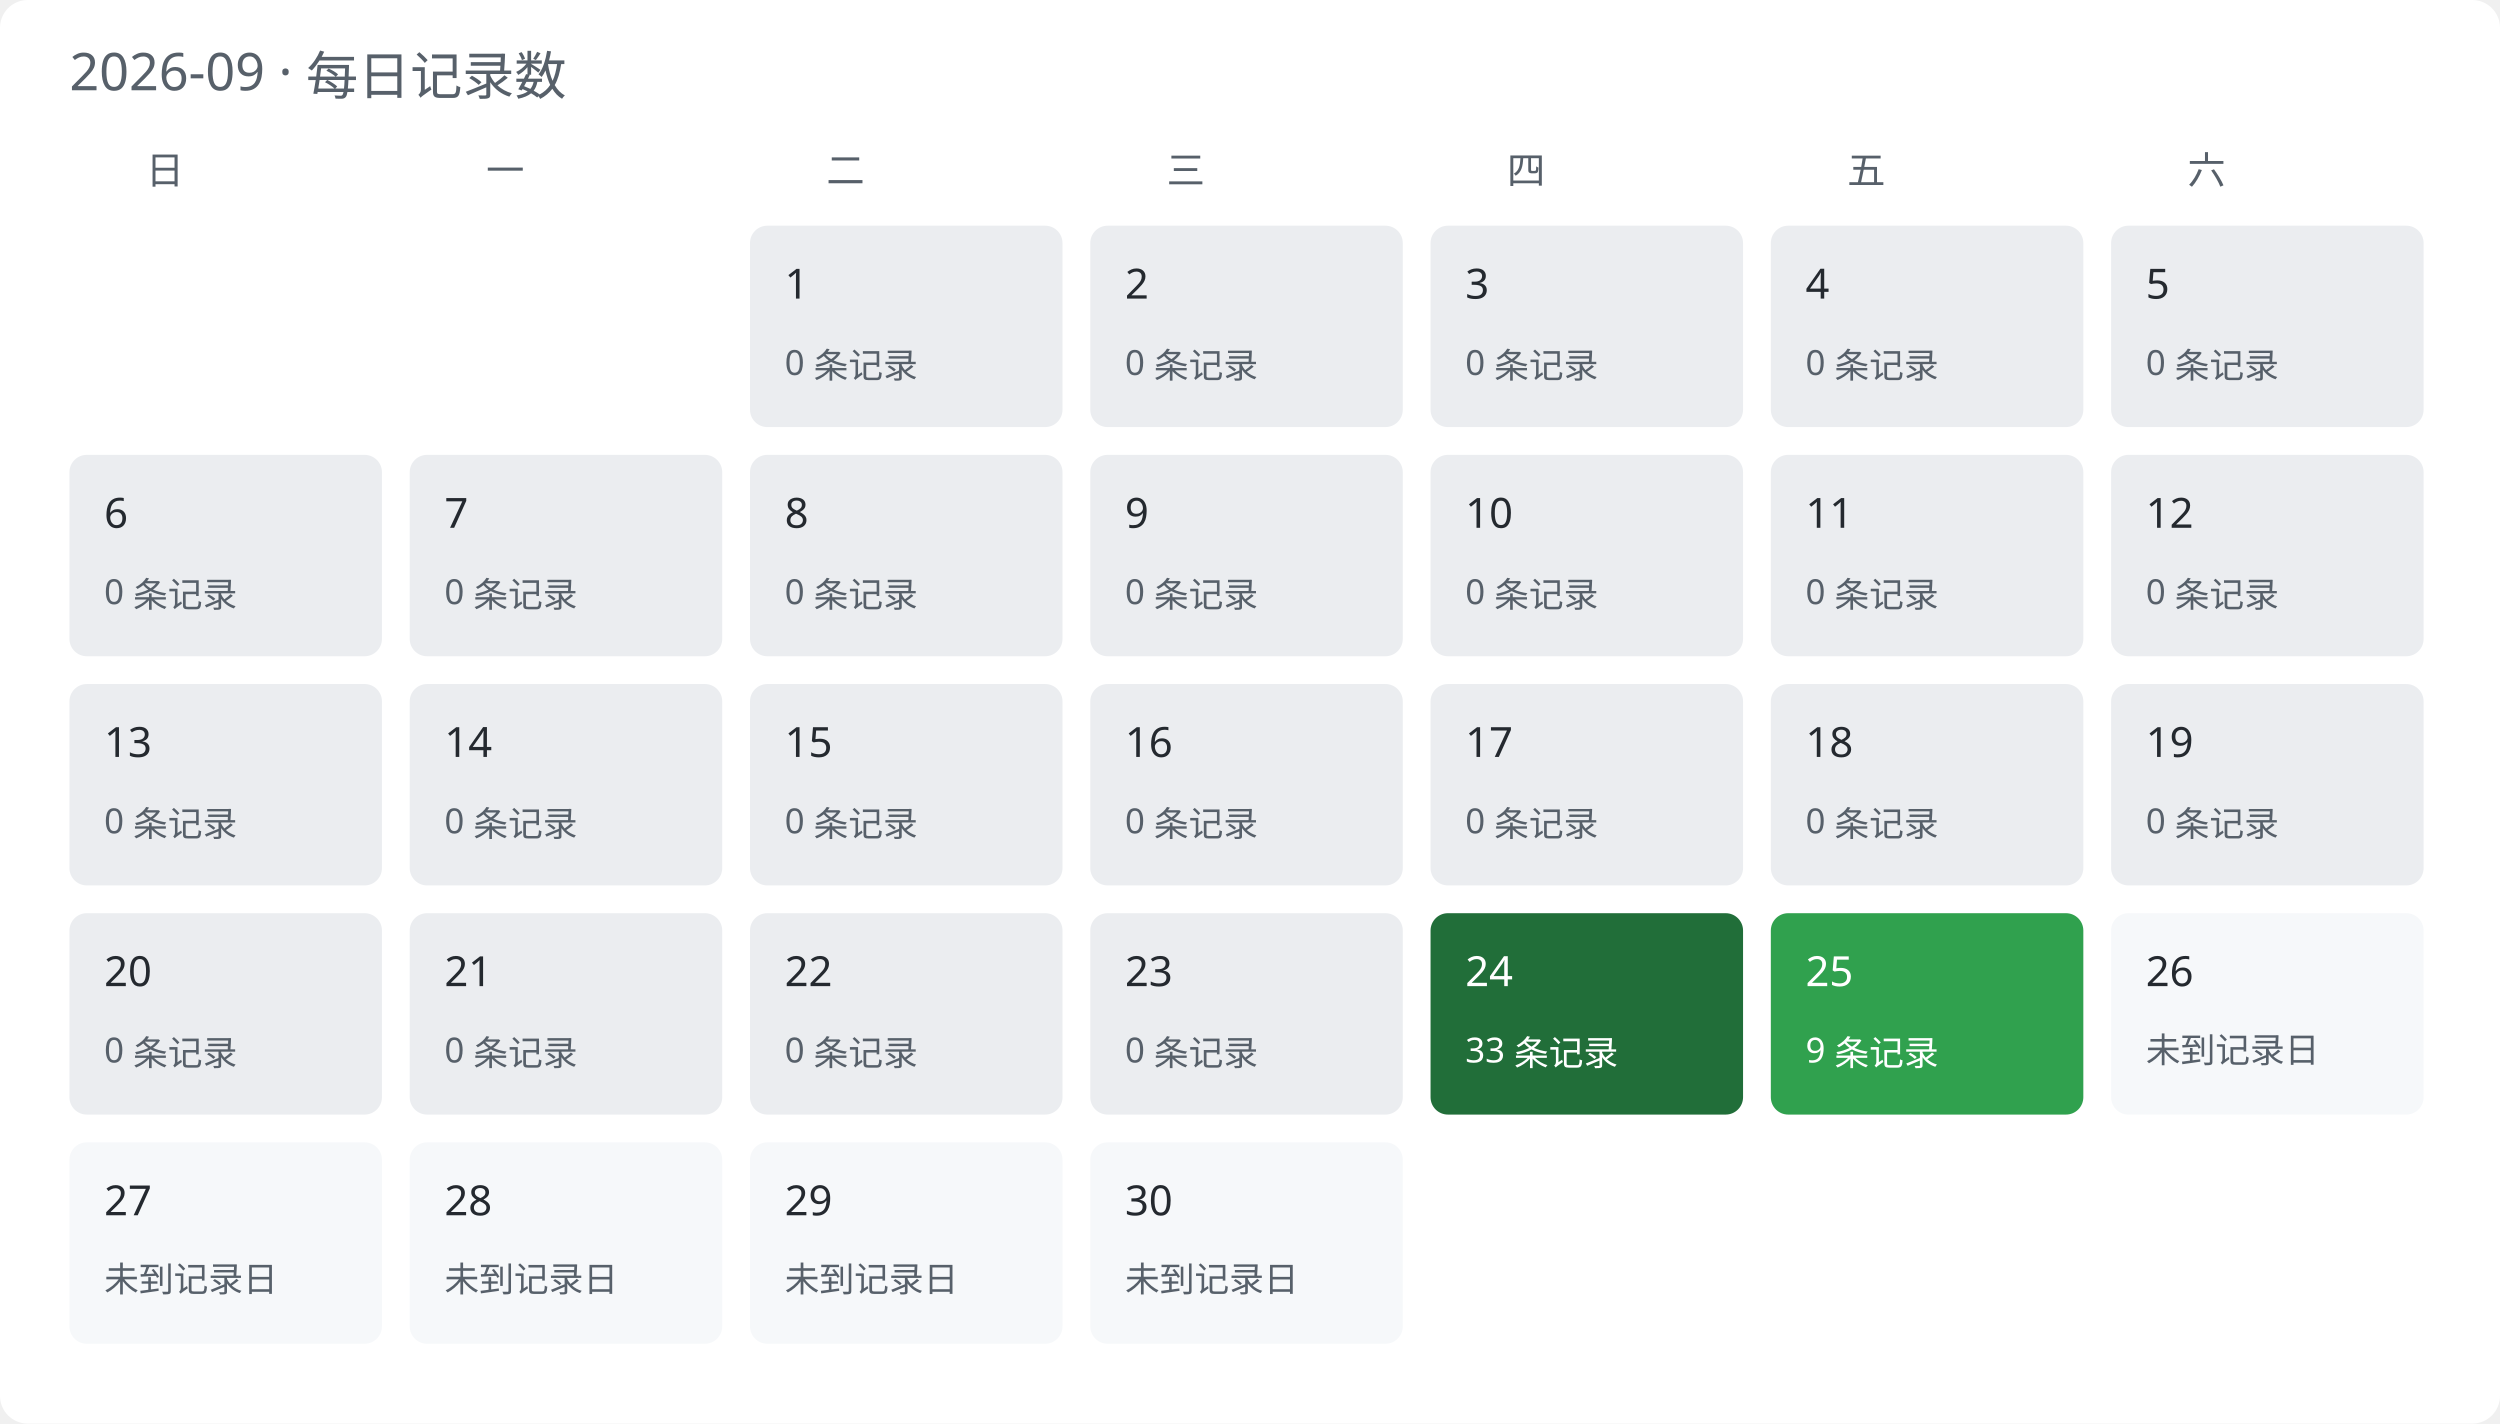
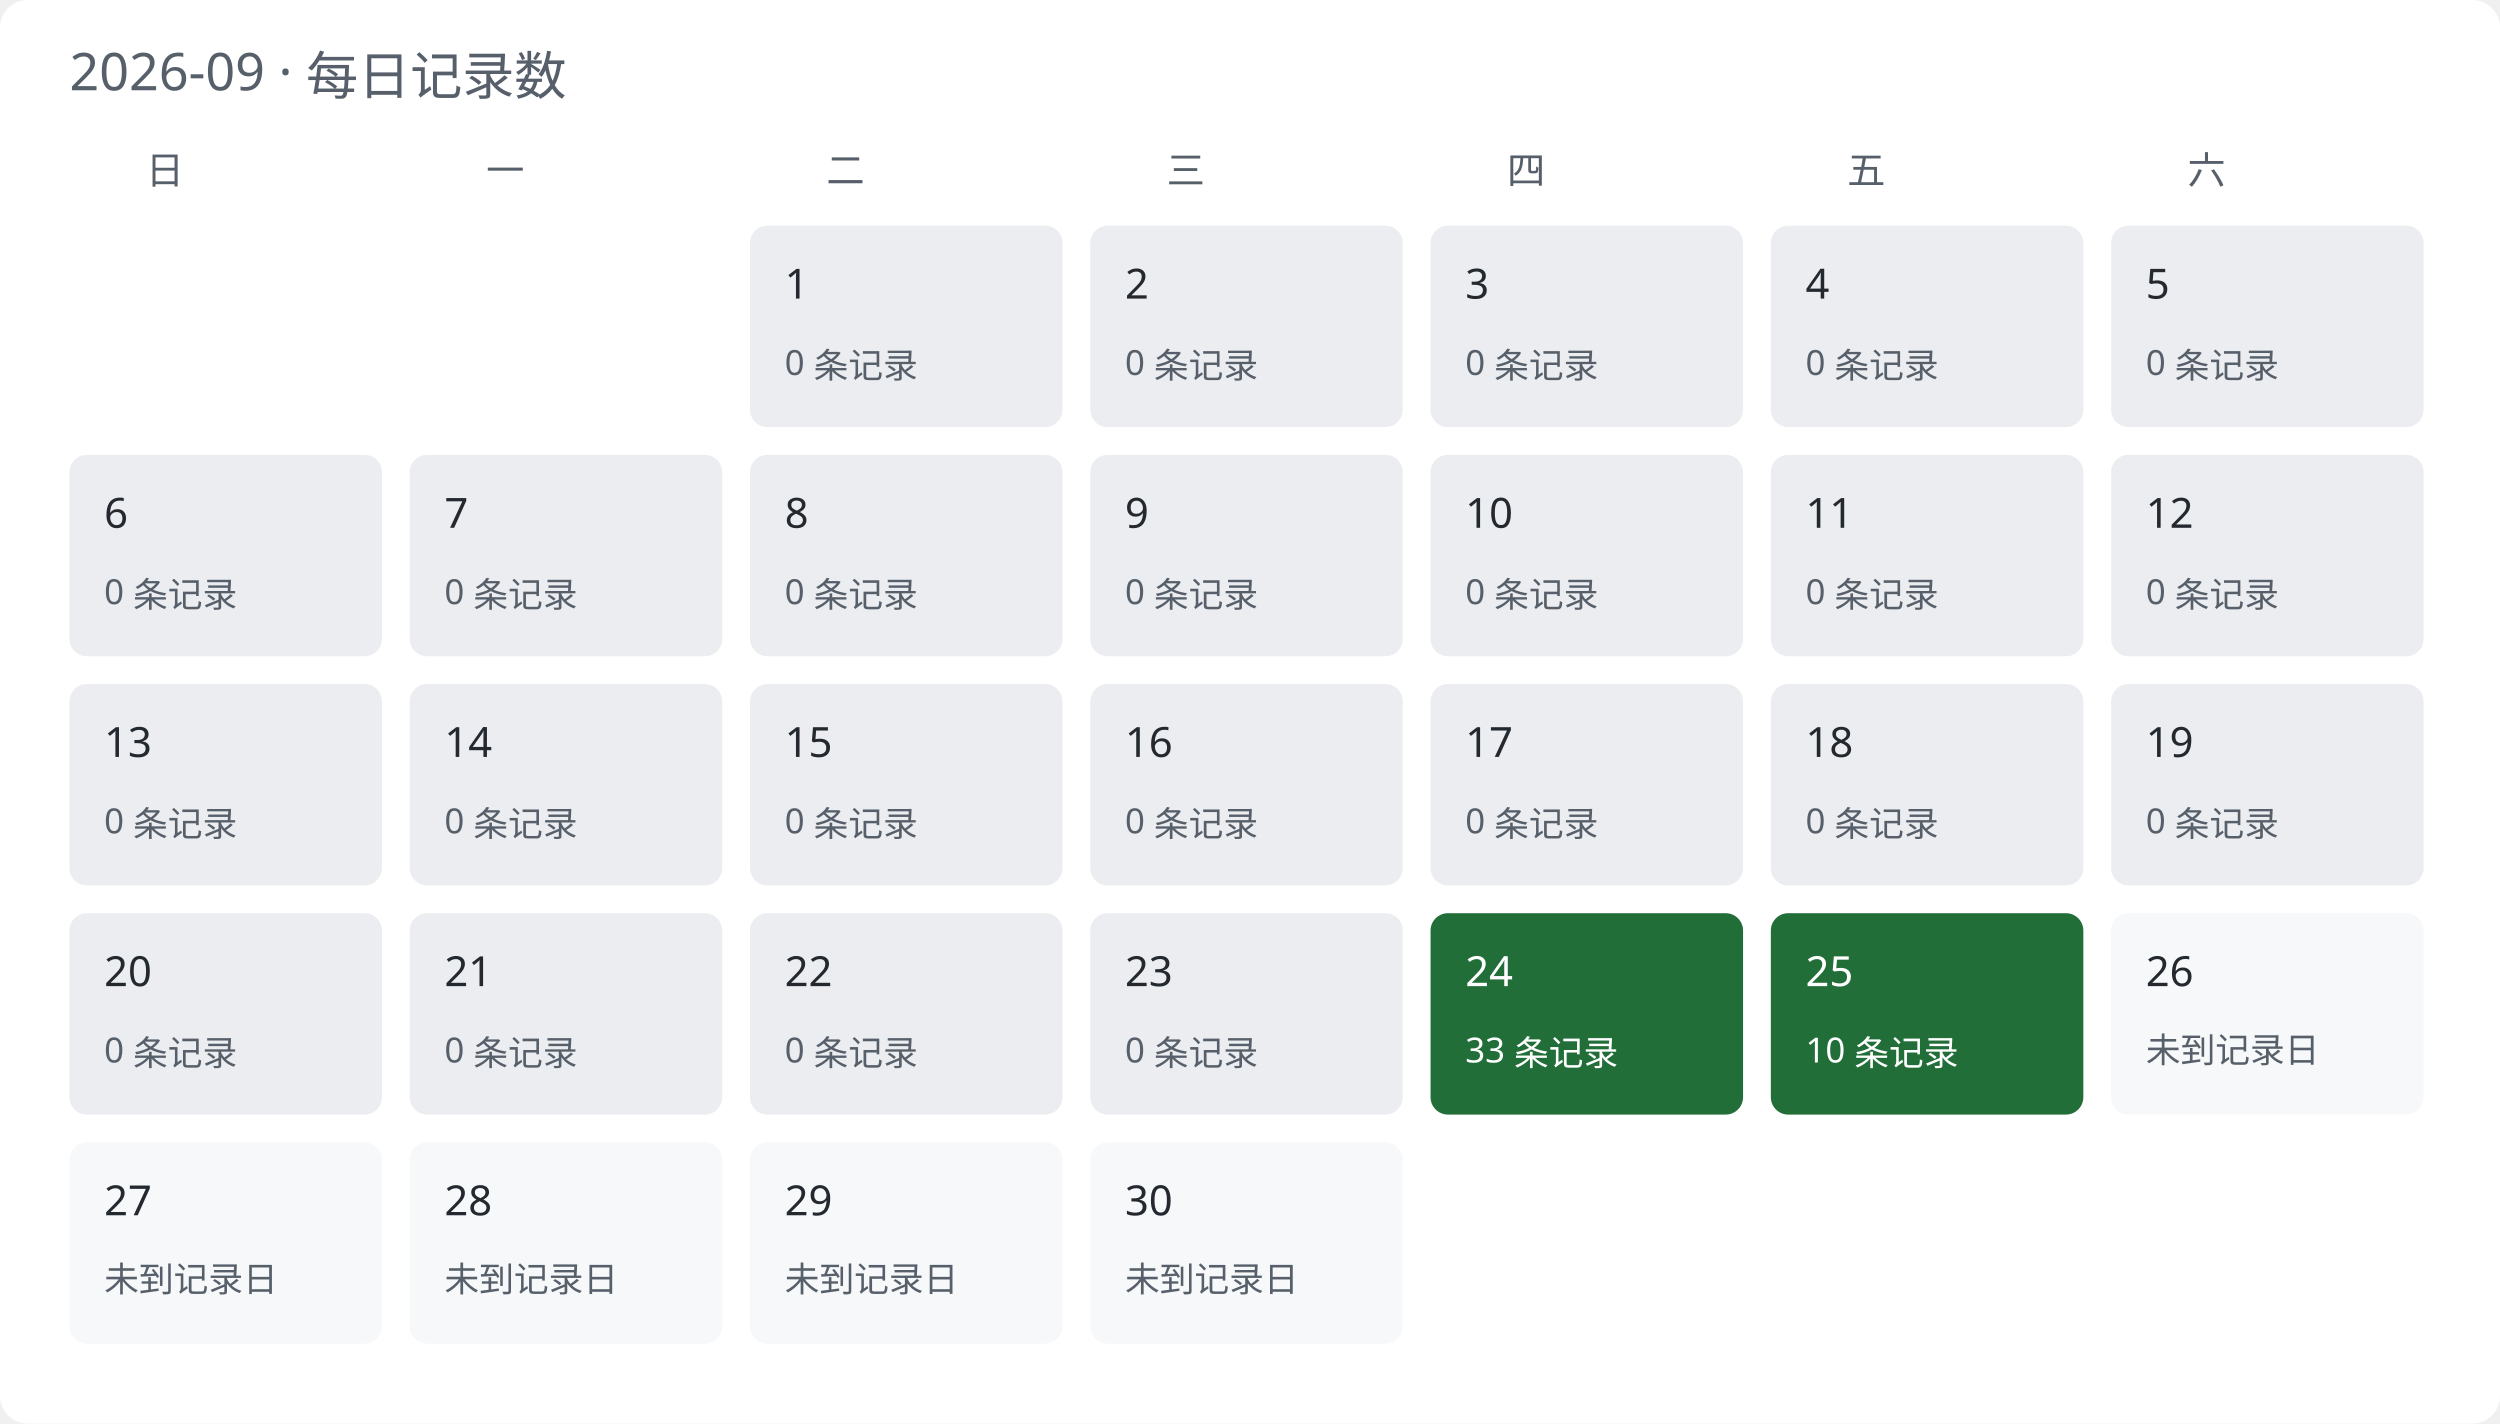
<svg xmlns="http://www.w3.org/2000/svg" width="720" height="410" viewBox="0 0 720 410" role="img" aria-label="每日开发记录月历">
  <rect width="100%" height="100%" rx="8" fill="#fff" />
  <g font-family="system-ui, sans-serif">
    <text x="20" y="26" font-size="15" fill="#57606a">2026-09 · 每日记录数</text>
    <text x="42" y="53" font-size="11" fill="#57606a">日</text>
    <text x="140" y="53" font-size="11" fill="#57606a">一</text>
    <text x="238" y="53" font-size="11" fill="#57606a">二</text>
    <text x="336" y="53" font-size="11" fill="#57606a">三</text>
    <text x="434" y="53" font-size="11" fill="#57606a">四</text>
    <text x="532" y="53" font-size="11" fill="#57606a">五</text>
    <text x="630" y="53" font-size="11" fill="#57606a">六</text>
    <g data-date="2026-09-01" data-count="0">
      <rect x="216" y="65" width="90" height="58" rx="5" fill="#ebedf0" />
      <text x="226" y="86" font-size="12" fill="#24292f">1</text>
      <text x="226" y="108" font-size="10" fill="#57606a">0 条记录</text>
    </g>
    <g data-date="2026-09-02" data-count="0">
      <rect x="314" y="65" width="90" height="58" rx="5" fill="#ebedf0" />
      <text x="324" y="86" font-size="12" fill="#24292f">2</text>
      <text x="324" y="108" font-size="10" fill="#57606a">0 条记录</text>
    </g>
    <g data-date="2026-09-03" data-count="0">
      <rect x="412" y="65" width="90" height="58" rx="5" fill="#ebedf0" />
      <text x="422" y="86" font-size="12" fill="#24292f">3</text>
      <text x="422" y="108" font-size="10" fill="#57606a">0 条记录</text>
    </g>
    <g data-date="2026-09-04" data-count="0">
      <rect x="510" y="65" width="90" height="58" rx="5" fill="#ebedf0" />
      <text x="520" y="86" font-size="12" fill="#24292f">4</text>
      <text x="520" y="108" font-size="10" fill="#57606a">0 条记录</text>
    </g>
    <g data-date="2026-09-05" data-count="0">
      <rect x="608" y="65" width="90" height="58" rx="5" fill="#ebedf0" />
      <text x="618" y="86" font-size="12" fill="#24292f">5</text>
      <text x="618" y="108" font-size="10" fill="#57606a">0 条记录</text>
    </g>
    <g data-date="2026-09-06" data-count="0">
      <rect x="20" y="131" width="90" height="58" rx="5" fill="#ebedf0" />
      <text x="30" y="152" font-size="12" fill="#24292f">6</text>
      <text x="30" y="174" font-size="10" fill="#57606a">0 条记录</text>
    </g>
    <g data-date="2026-09-07" data-count="0">
      <rect x="118" y="131" width="90" height="58" rx="5" fill="#ebedf0" />
      <text x="128" y="152" font-size="12" fill="#24292f">7</text>
      <text x="128" y="174" font-size="10" fill="#57606a">0 条记录</text>
    </g>
    <g data-date="2026-09-08" data-count="0">
      <rect x="216" y="131" width="90" height="58" rx="5" fill="#ebedf0" />
      <text x="226" y="152" font-size="12" fill="#24292f">8</text>
      <text x="226" y="174" font-size="10" fill="#57606a">0 条记录</text>
    </g>
    <g data-date="2026-09-09" data-count="0">
      <rect x="314" y="131" width="90" height="58" rx="5" fill="#ebedf0" />
      <text x="324" y="152" font-size="12" fill="#24292f">9</text>
      <text x="324" y="174" font-size="10" fill="#57606a">0 条记录</text>
    </g>
    <g data-date="2026-09-10" data-count="0">
      <rect x="412" y="131" width="90" height="58" rx="5" fill="#ebedf0" />
      <text x="422" y="152" font-size="12" fill="#24292f">10</text>
      <text x="422" y="174" font-size="10" fill="#57606a">0 条记录</text>
    </g>
    <g data-date="2026-09-11" data-count="0">
      <rect x="510" y="131" width="90" height="58" rx="5" fill="#ebedf0" />
      <text x="520" y="152" font-size="12" fill="#24292f">11</text>
      <text x="520" y="174" font-size="10" fill="#57606a">0 条记录</text>
    </g>
    <g data-date="2026-09-12" data-count="0">
      <rect x="608" y="131" width="90" height="58" rx="5" fill="#ebedf0" />
      <text x="618" y="152" font-size="12" fill="#24292f">12</text>
      <text x="618" y="174" font-size="10" fill="#57606a">0 条记录</text>
    </g>
    <g data-date="2026-09-13" data-count="0">
      <rect x="20" y="197" width="90" height="58" rx="5" fill="#ebedf0" />
      <text x="30" y="218" font-size="12" fill="#24292f">13</text>
      <text x="30" y="240" font-size="10" fill="#57606a">0 条记录</text>
    </g>
    <g data-date="2026-09-14" data-count="0">
      <rect x="118" y="197" width="90" height="58" rx="5" fill="#ebedf0" />
      <text x="128" y="218" font-size="12" fill="#24292f">14</text>
      <text x="128" y="240" font-size="10" fill="#57606a">0 条记录</text>
    </g>
    <g data-date="2026-09-15" data-count="0">
      <rect x="216" y="197" width="90" height="58" rx="5" fill="#ebedf0" />
      <text x="226" y="218" font-size="12" fill="#24292f">15</text>
      <text x="226" y="240" font-size="10" fill="#57606a">0 条记录</text>
    </g>
    <g data-date="2026-09-16" data-count="0">
      <rect x="314" y="197" width="90" height="58" rx="5" fill="#ebedf0" />
      <text x="324" y="218" font-size="12" fill="#24292f">16</text>
      <text x="324" y="240" font-size="10" fill="#57606a">0 条记录</text>
    </g>
    <g data-date="2026-09-17" data-count="0">
      <rect x="412" y="197" width="90" height="58" rx="5" fill="#ebedf0" />
      <text x="422" y="218" font-size="12" fill="#24292f">17</text>
      <text x="422" y="240" font-size="10" fill="#57606a">0 条记录</text>
    </g>
    <g data-date="2026-09-18" data-count="0">
      <rect x="510" y="197" width="90" height="58" rx="5" fill="#ebedf0" />
      <text x="520" y="218" font-size="12" fill="#24292f">18</text>
      <text x="520" y="240" font-size="10" fill="#57606a">0 条记录</text>
    </g>
    <g data-date="2026-09-19" data-count="0">
      <rect x="608" y="197" width="90" height="58" rx="5" fill="#ebedf0" />
      <text x="618" y="218" font-size="12" fill="#24292f">19</text>
      <text x="618" y="240" font-size="10" fill="#57606a">0 条记录</text>
    </g>
    <g data-date="2026-09-20" data-count="0">
      <rect x="20" y="263" width="90" height="58" rx="5" fill="#ebedf0" />
      <text x="30" y="284" font-size="12" fill="#24292f">20</text>
      <text x="30" y="306" font-size="10" fill="#57606a">0 条记录</text>
    </g>
    <g data-date="2026-09-21" data-count="0">
      <rect x="118" y="263" width="90" height="58" rx="5" fill="#ebedf0" />
      <text x="128" y="284" font-size="12" fill="#24292f">21</text>
      <text x="128" y="306" font-size="10" fill="#57606a">0 条记录</text>
    </g>
    <g data-date="2026-09-22" data-count="0">
      <rect x="216" y="263" width="90" height="58" rx="5" fill="#ebedf0" />
      <text x="226" y="284" font-size="12" fill="#24292f">22</text>
      <text x="226" y="306" font-size="10" fill="#57606a">0 条记录</text>
    </g>
    <g data-date="2026-09-23" data-count="0">
      <rect x="314" y="263" width="90" height="58" rx="5" fill="#ebedf0" />
      <text x="324" y="284" font-size="12" fill="#24292f">23</text>
      <text x="324" y="306" font-size="10" fill="#57606a">0 条记录</text>
    </g>
    <g data-date="2026-09-24" data-count="33">
      <rect x="412" y="263" width="90" height="58" rx="5" fill="#216e39" />
      <text x="422" y="284" font-size="12" fill="#fff">24</text>
      <text x="422" y="306" font-size="10" fill="#fff">33 条记录</text>
    </g>
-     <g data-date="2026-09-25" data-count="9">
-       <rect x="510" y="263" width="90" height="58" rx="5" fill="#30a14e" />
+     <g data-date="2026-09-25" data-count="10">
+       <rect x="510" y="263" width="90" height="58" rx="5" fill="#216e39" />
      <text x="520" y="284" font-size="12" fill="#fff">25</text>
-       <text x="520" y="306" font-size="10" fill="#fff">9 条记录</text>
+       <text x="520" y="306" font-size="10" fill="#fff">10 条记录</text>
    </g>
    <g data-date="2026-09-26" data-count="0">
      <rect x="608" y="263" width="90" height="58" rx="5" fill="#f6f8fa" />
      <text x="618" y="284" font-size="12" fill="#24292f">26</text>
      <text x="618" y="306" font-size="10" fill="#57606a">未到记录日</text>
    </g>
    <g data-date="2026-09-27" data-count="0">
      <rect x="20" y="329" width="90" height="58" rx="5" fill="#f6f8fa" />
      <text x="30" y="350" font-size="12" fill="#24292f">27</text>
      <text x="30" y="372" font-size="10" fill="#57606a">未到记录日</text>
    </g>
    <g data-date="2026-09-28" data-count="0">
      <rect x="118" y="329" width="90" height="58" rx="5" fill="#f6f8fa" />
      <text x="128" y="350" font-size="12" fill="#24292f">28</text>
      <text x="128" y="372" font-size="10" fill="#57606a">未到记录日</text>
    </g>
    <g data-date="2026-09-29" data-count="0">
      <rect x="216" y="329" width="90" height="58" rx="5" fill="#f6f8fa" />
      <text x="226" y="350" font-size="12" fill="#24292f">29</text>
      <text x="226" y="372" font-size="10" fill="#57606a">未到记录日</text>
    </g>
    <g data-date="2026-09-30" data-count="0">
      <rect x="314" y="329" width="90" height="58" rx="5" fill="#f6f8fa" />
      <text x="324" y="350" font-size="12" fill="#24292f">30</text>
      <text x="324" y="372" font-size="10" fill="#57606a">未到记录日</text>
    </g>
  </g>
</svg>
